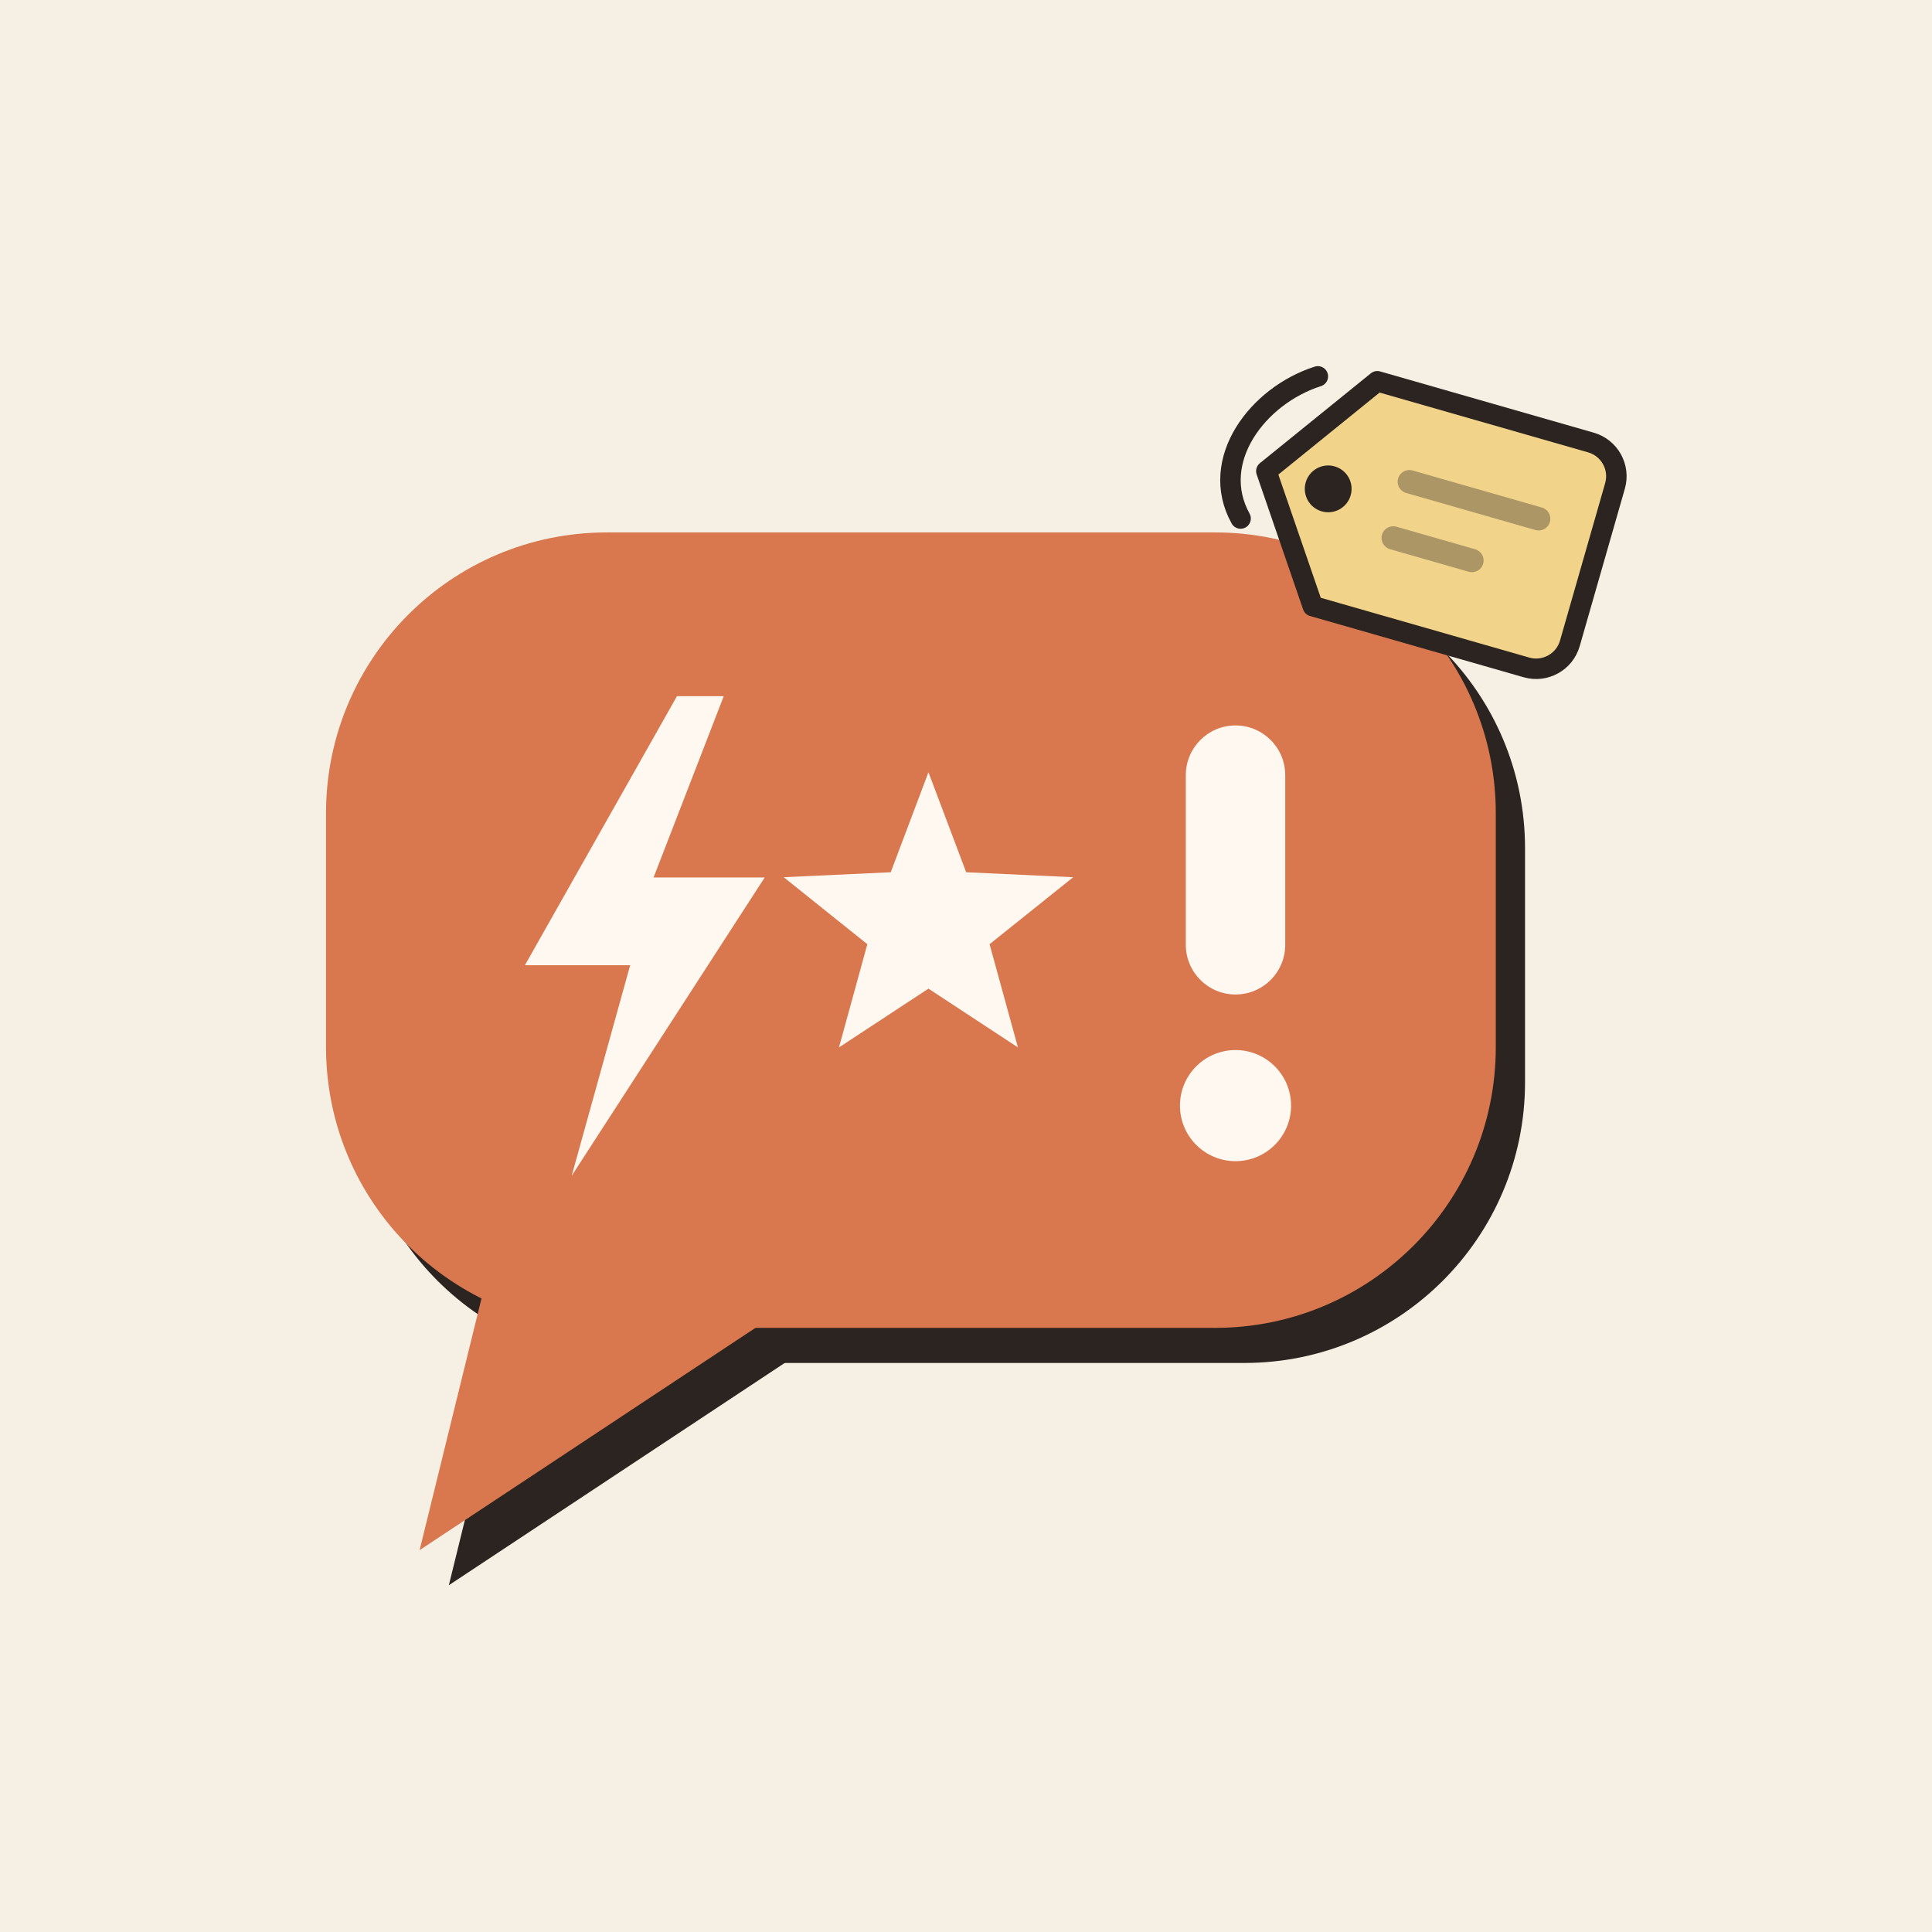
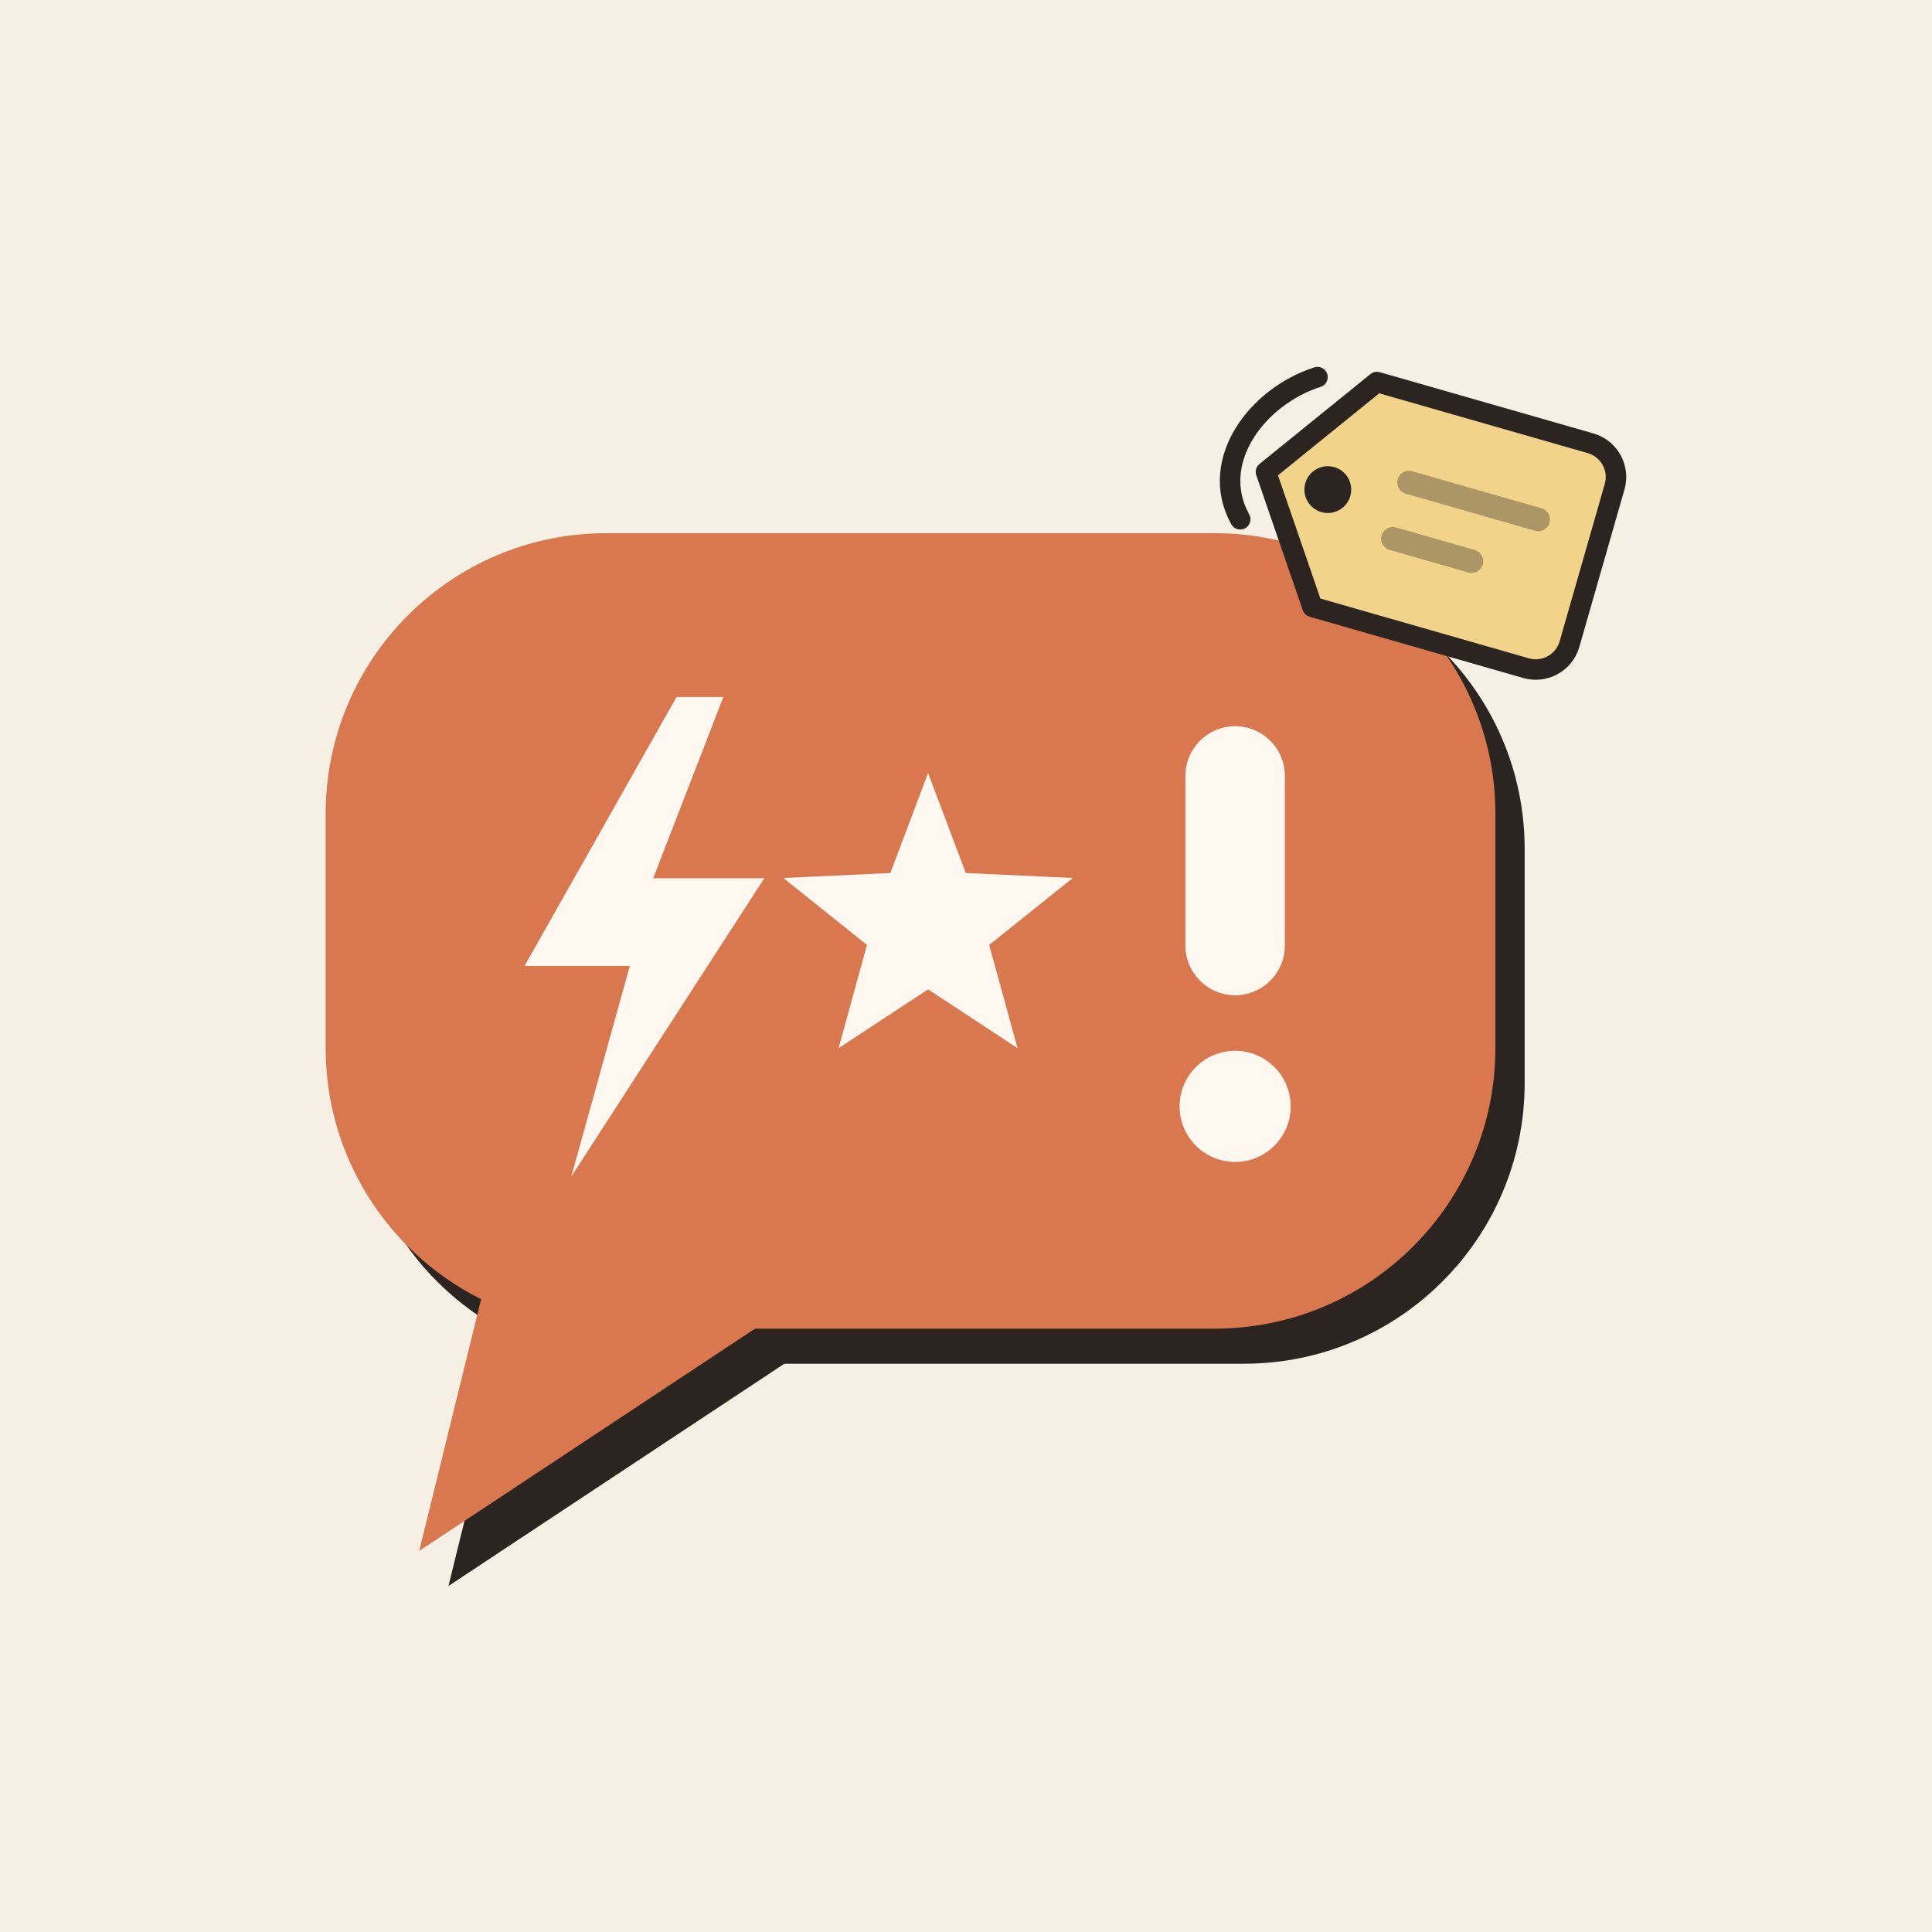
<svg xmlns="http://www.w3.org/2000/svg" viewBox="0 0 1024 1024" width="1024" height="1024">
  <rect width="1024" height="1024" fill="#f6efe3" />
-   <g transform="translate(86 121) scale(1.55)">
+   <g transform="translate(85.8 121.4) scale(1.55)">
    <g transform="translate(10 12)" fill="#2b2420">
      <rect x="56" y="104" width="400" height="272" rx="96" />
      <path d="M118 330 L88 452 L224 362 Z" />
    </g>
    <g fill="#d9774f">
      <rect x="56" y="104" width="400" height="272" rx="96" />
      <path d="M118 330 L88 452 L224 362 Z" />
    </g>
    <g fill="#fff8f0">
      <path d="M176 160 L124 252 L160 252 L140 324 L206 222 L168 222 L192 160 Z" />
      <path d="M262 186 L274.9 220.2 L311.5 221.9 L282.9 244.8 L292.6 280.1 L262 260 L231.4 280.1 L241.1 244.8 L212.5 221.9 L249.1 220.2 Z" />
      <rect x="350" y="170" width="34" height="92" rx="17" />
      <circle cx="367" cy="300" r="19" />
    </g>
    <g transform="rotate(16 430 96)">
      <path d="M384 62 C 366 74, 356 100, 372 116" fill="none" stroke="#2b2420" stroke-width="7" stroke-linecap="round" />
      <path d="M404 58 h76 a12 12 0 0 1 12 12 v56 a12 12 0 0 1 -12 12 h-76 l-28 -40 z" fill="#f1d38a" stroke="#2b2420" stroke-width="7" stroke-linejoin="round" />
      <circle cx="398" cy="98" r="8" fill="#2b2420" />
      <rect x="420" y="84" width="54" height="8" rx="4" fill="#2b2420" opacity="0.35" />
      <rect x="420" y="104" width="36" height="8" rx="4" fill="#2b2420" opacity="0.35" />
    </g>
  </g>
</svg>
